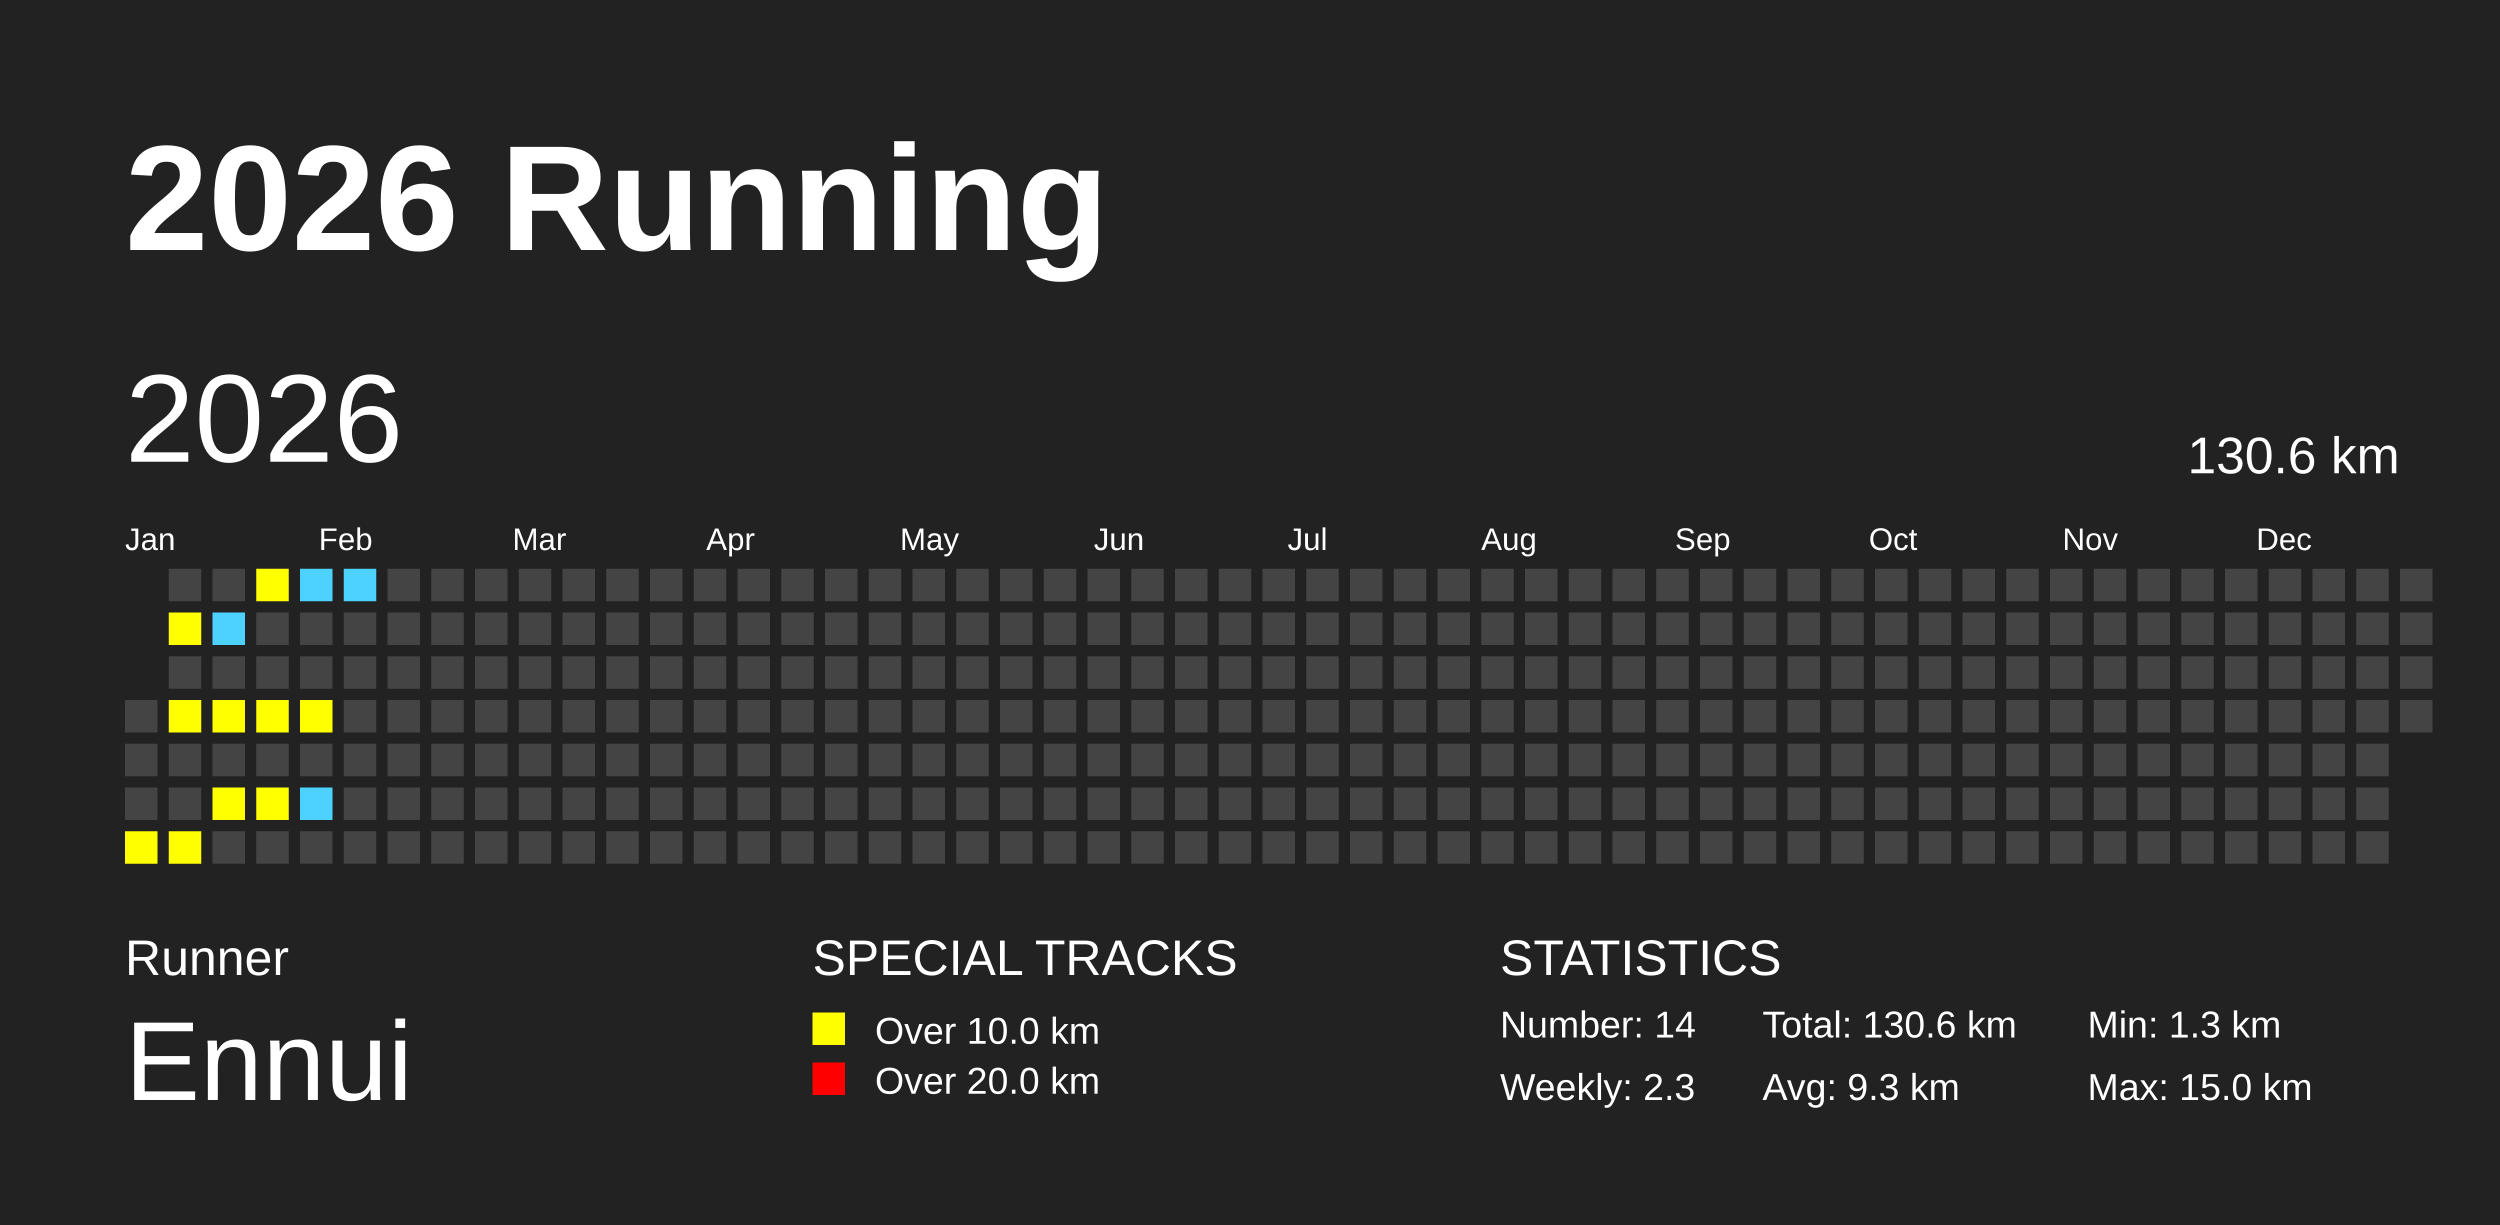
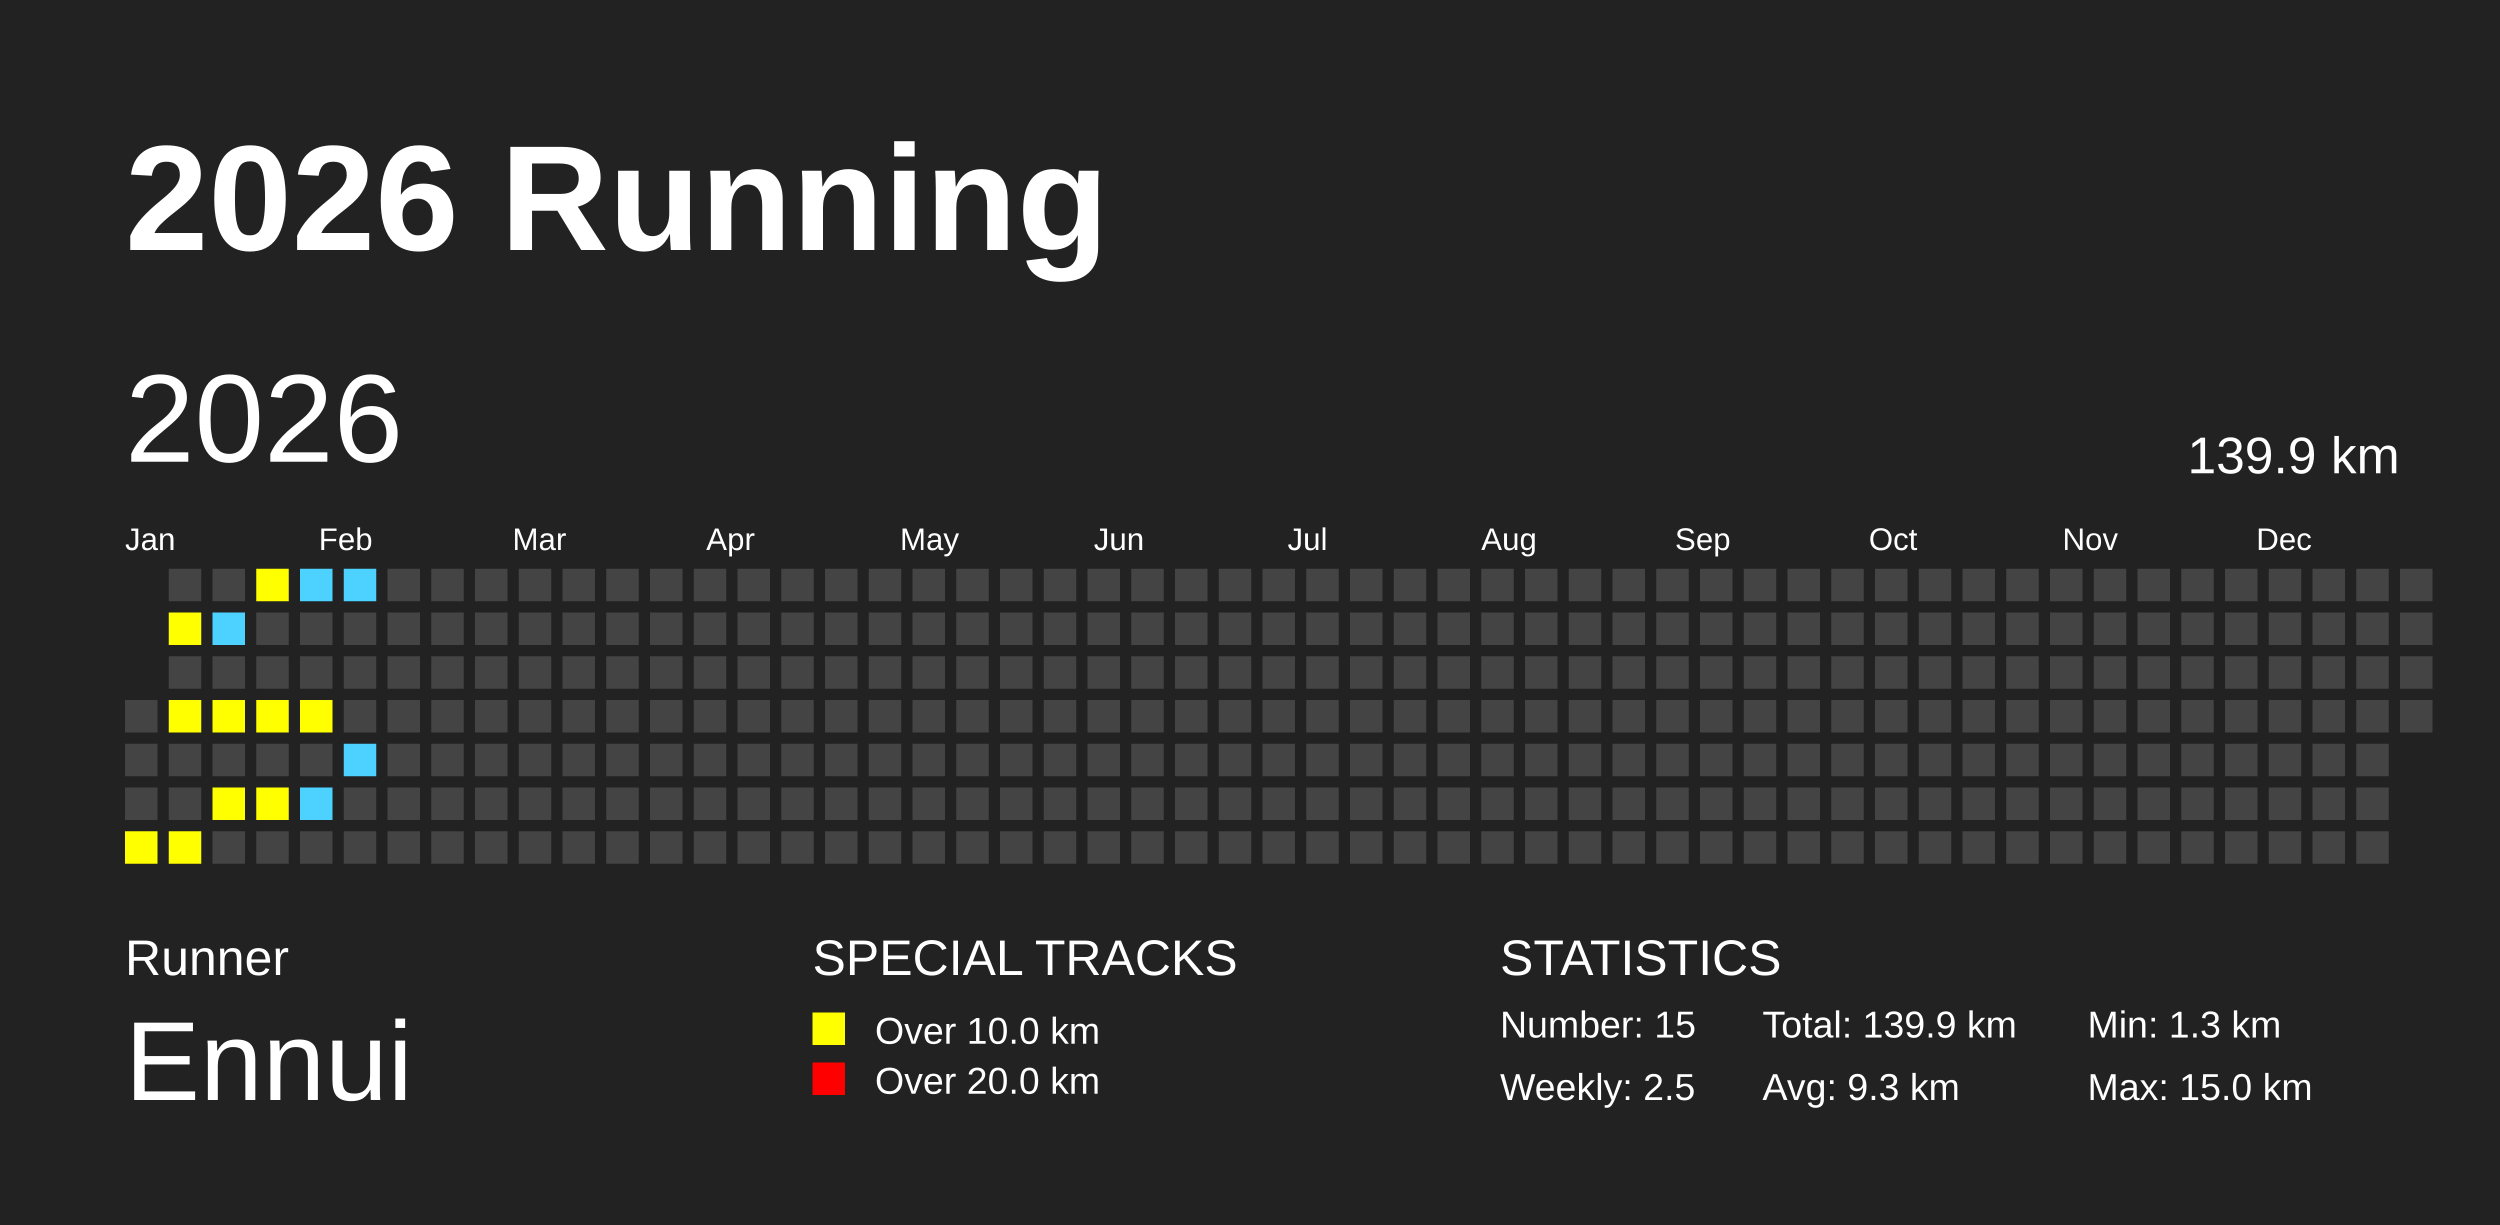
<svg xmlns="http://www.w3.org/2000/svg" baseProfile="full" height="98mm" version="1.1" viewBox="0,0,200,98" width="200mm">
  <defs />
  <rect fill="#222222" height="98" width="200" x="0" y="0" />
  <text fill="#FFFFFF" style="font-size:12px; font-family:Arial; font-weight:bold;" x="10" y="20">2026 Running</text>
  <text fill="#FFFFFF" style="font-size:4px; font-family:Arial" x="10" y="78">Runner</text>
  <text fill="#FFFFFF" style="font-size:9px; font-family:Arial" x="10" y="88">Ennui</text>
  <text fill="#FFFFFF" style="font-size:4px; font-family:Arial" x="65" y="78">SPECIAL TRACKS</text>
  <rect fill="yellow" height="2.6" width="2.6" x="65" y="81" />
  <text fill="#FFFFFF" style="font-size:3px; font-family:Arial" x="70" y="83.5">Over 10.0 km</text>
  <rect fill="red" height="2.6" width="2.6" x="65" y="85" />
  <text fill="#FFFFFF" style="font-size:3px; font-family:Arial" x="70" y="87.5">Over 20.0 km</text>
  <text fill="#FFFFFF" style="font-size:4px; font-family:Arial" x="120" y="78">STATISTICS</text>
-   <text fill="#FFFFFF" style="font-size:3px; font-family:Arial" x="120" y="83">Number: 14</text>
-   <text fill="#FFFFFF" style="font-size:3px; font-family:Arial" x="120" y="88">Weekly: 2.3</text>
-   <text fill="#FFFFFF" style="font-size:3px; font-family:Arial" x="141" y="83">Total: 130.6 km</text>
+   <text fill="#FFFFFF" style="font-size:3px; font-family:Arial" x="120" y="83">Number: 15</text>
+   <text fill="#FFFFFF" style="font-size:3px; font-family:Arial" x="120" y="88">Weekly: 2.5</text>
+   <text fill="#FFFFFF" style="font-size:3px; font-family:Arial" x="141" y="83">Total: 139.9 km</text>
  <text fill="#FFFFFF" style="font-size:3px; font-family:Arial" x="141" y="88">Avg: 9.3 km</text>
  <text fill="#FFFFFF" style="font-size:3px; font-family:Arial" x="167" y="83">Min: 1.3 km</text>
  <text fill="#FFFFFF" style="font-size:3px; font-family:Arial" x="167" y="88">Max: 15.0 km</text>
  <text dominant-baseline="hanging" fill="#FFFFFF" style="font-size:10.0px; font-family:Arial;" x="10" y="30">2026</text>
-   <text dominant-baseline="hanging" fill="#FFFFFF" style="font-size:4.125px; font-family:Arial;" x="175" y="35">130.6 km</text>
+   <text dominant-baseline="hanging" fill="#FFFFFF" style="font-size:4.125px; font-family:Arial;" x="175" y="35">139.9 km</text>
  <text fill="#FFFFFF" style="font-size:2.5px; font-family:Arial" x="10.0" y="44">Jan</text>
  <text fill="#FFFFFF" style="font-size:2.5px; font-family:Arial" x="25.5" y="44">Feb</text>
  <text fill="#FFFFFF" style="font-size:2.5px; font-family:Arial" x="41.0" y="44">Mar</text>
  <text fill="#FFFFFF" style="font-size:2.5px; font-family:Arial" x="56.5" y="44">Apr</text>
  <text fill="#FFFFFF" style="font-size:2.5px; font-family:Arial" x="72.0" y="44">May</text>
  <text fill="#FFFFFF" style="font-size:2.5px; font-family:Arial" x="87.5" y="44">Jun</text>
  <text fill="#FFFFFF" style="font-size:2.5px; font-family:Arial" x="103.0" y="44">Jul</text>
  <text fill="#FFFFFF" style="font-size:2.5px; font-family:Arial" x="118.5" y="44">Aug</text>
  <text fill="#FFFFFF" style="font-size:2.5px; font-family:Arial" x="134.0" y="44">Sep</text>
  <text fill="#FFFFFF" style="font-size:2.5px; font-family:Arial" x="149.5" y="44">Oct</text>
  <text fill="#FFFFFF" style="font-size:2.5px; font-family:Arial" x="165.0" y="44">Nov</text>
  <text fill="#FFFFFF" style="font-size:2.5px; font-family:Arial" x="180.5" y="44">Dec</text>
  <rect fill="#444444" height="2.6" width="2.6" x="10.0" y="56.0" />
  <rect fill="#444444" height="2.6" width="2.6" x="10.0" y="59.5" />
  <rect fill="#444444" height="2.6" width="2.6" x="10.0" y="63.0" />
  <rect fill="yellow" height="2.6" width="2.6" x="10.0" y="66.5" />
  <rect fill="#444444" height="2.6" width="2.6" x="13.5" y="45.5" />
  <rect fill="yellow" height="2.6" width="2.6" x="13.5" y="49.0" />
  <rect fill="#444444" height="2.6" width="2.6" x="13.5" y="52.5" />
  <rect fill="yellow" height="2.6" width="2.6" x="13.5" y="56.0" />
  <rect fill="#444444" height="2.6" width="2.6" x="13.5" y="59.5" />
  <rect fill="#444444" height="2.6" width="2.6" x="13.5" y="63.0" />
  <rect fill="yellow" height="2.6" width="2.6" x="13.5" y="66.5" />
  <rect fill="#444444" height="2.6" width="2.6" x="17.0" y="45.5" />
  <rect fill="#4DD2FF" height="2.6" width="2.6" x="17.0" y="49.0" />
  <rect fill="#444444" height="2.6" width="2.6" x="17.0" y="52.5" />
  <rect fill="yellow" height="2.6" width="2.6" x="17.0" y="56.0" />
  <rect fill="#444444" height="2.6" width="2.6" x="17.0" y="59.5" />
  <rect fill="yellow" height="2.6" width="2.6" x="17.0" y="63.0" />
  <rect fill="#444444" height="2.6" width="2.6" x="17.0" y="66.5" />
  <rect fill="yellow" height="2.6" width="2.6" x="20.5" y="45.5" />
  <rect fill="#444444" height="2.6" width="2.6" x="20.5" y="49.0" />
  <rect fill="#444444" height="2.6" width="2.6" x="20.5" y="52.5" />
  <rect fill="yellow" height="2.6" width="2.6" x="20.5" y="56.0" />
  <rect fill="#444444" height="2.6" width="2.6" x="20.5" y="59.5" />
  <rect fill="yellow" height="2.6" width="2.6" x="20.5" y="63.0" />
  <rect fill="#444444" height="2.6" width="2.6" x="20.5" y="66.5" />
  <rect fill="#4DD2FF" height="2.6" width="2.6" x="24.0" y="45.5" />
  <rect fill="#444444" height="2.6" width="2.6" x="24.0" y="49.0" />
  <rect fill="#444444" height="2.6" width="2.6" x="24.0" y="52.5" />
  <rect fill="yellow" height="2.6" width="2.6" x="24.0" y="56.0" />
  <rect fill="#444444" height="2.6" width="2.6" x="24.0" y="59.5" />
  <rect fill="#4DD2FF" height="2.6" width="2.6" x="24.0" y="63.0" />
  <rect fill="#444444" height="2.6" width="2.6" x="24.0" y="66.5" />
  <rect fill="#4DD2FF" height="2.6" width="2.6" x="27.5" y="45.5" />
  <rect fill="#444444" height="2.6" width="2.6" x="27.5" y="49.0" />
  <rect fill="#444444" height="2.6" width="2.6" x="27.5" y="52.5" />
  <rect fill="#444444" height="2.6" width="2.6" x="27.5" y="56.0" />
-   <rect fill="#444444" height="2.6" width="2.6" x="27.5" y="59.5" />
+   <rect fill="#4DD2FF" height="2.6" width="2.6" x="27.5" y="59.5" />
  <rect fill="#444444" height="2.6" width="2.6" x="27.5" y="63.0" />
  <rect fill="#444444" height="2.6" width="2.6" x="27.5" y="66.5" />
  <rect fill="#444444" height="2.6" width="2.6" x="31.0" y="45.5" />
  <rect fill="#444444" height="2.6" width="2.6" x="31.0" y="49.0" />
  <rect fill="#444444" height="2.6" width="2.6" x="31.0" y="52.5" />
  <rect fill="#444444" height="2.6" width="2.6" x="31.0" y="56.0" />
  <rect fill="#444444" height="2.6" width="2.6" x="31.0" y="59.5" />
  <rect fill="#444444" height="2.6" width="2.6" x="31.0" y="63.0" />
  <rect fill="#444444" height="2.6" width="2.6" x="31.0" y="66.5" />
  <rect fill="#444444" height="2.6" width="2.6" x="34.5" y="45.5" />
  <rect fill="#444444" height="2.6" width="2.6" x="34.5" y="49.0" />
  <rect fill="#444444" height="2.6" width="2.6" x="34.5" y="52.5" />
  <rect fill="#444444" height="2.6" width="2.6" x="34.5" y="56.0" />
  <rect fill="#444444" height="2.6" width="2.6" x="34.5" y="59.5" />
  <rect fill="#444444" height="2.6" width="2.6" x="34.5" y="63.0" />
  <rect fill="#444444" height="2.6" width="2.6" x="34.5" y="66.5" />
  <rect fill="#444444" height="2.6" width="2.6" x="38.0" y="45.5" />
  <rect fill="#444444" height="2.6" width="2.6" x="38.0" y="49.0" />
  <rect fill="#444444" height="2.6" width="2.6" x="38.0" y="52.5" />
  <rect fill="#444444" height="2.6" width="2.6" x="38.0" y="56.0" />
  <rect fill="#444444" height="2.6" width="2.6" x="38.0" y="59.5" />
  <rect fill="#444444" height="2.6" width="2.6" x="38.0" y="63.0" />
  <rect fill="#444444" height="2.6" width="2.6" x="38.0" y="66.5" />
  <rect fill="#444444" height="2.6" width="2.6" x="41.5" y="45.5" />
  <rect fill="#444444" height="2.6" width="2.6" x="41.5" y="49.0" />
  <rect fill="#444444" height="2.6" width="2.6" x="41.5" y="52.5" />
  <rect fill="#444444" height="2.6" width="2.6" x="41.5" y="56.0" />
  <rect fill="#444444" height="2.6" width="2.6" x="41.5" y="59.5" />
  <rect fill="#444444" height="2.6" width="2.6" x="41.5" y="63.0" />
  <rect fill="#444444" height="2.6" width="2.6" x="41.5" y="66.5" />
  <rect fill="#444444" height="2.6" width="2.6" x="45.0" y="45.5" />
  <rect fill="#444444" height="2.6" width="2.6" x="45.0" y="49.0" />
  <rect fill="#444444" height="2.6" width="2.6" x="45.0" y="52.5" />
  <rect fill="#444444" height="2.6" width="2.6" x="45.0" y="56.0" />
  <rect fill="#444444" height="2.6" width="2.6" x="45.0" y="59.5" />
  <rect fill="#444444" height="2.6" width="2.6" x="45.0" y="63.0" />
  <rect fill="#444444" height="2.6" width="2.6" x="45.0" y="66.5" />
  <rect fill="#444444" height="2.6" width="2.6" x="48.5" y="45.5" />
  <rect fill="#444444" height="2.6" width="2.6" x="48.5" y="49.0" />
  <rect fill="#444444" height="2.6" width="2.6" x="48.5" y="52.5" />
  <rect fill="#444444" height="2.6" width="2.6" x="48.5" y="56.0" />
  <rect fill="#444444" height="2.6" width="2.6" x="48.5" y="59.5" />
  <rect fill="#444444" height="2.6" width="2.6" x="48.5" y="63.0" />
  <rect fill="#444444" height="2.6" width="2.6" x="48.5" y="66.5" />
  <rect fill="#444444" height="2.6" width="2.6" x="52.0" y="45.5" />
  <rect fill="#444444" height="2.6" width="2.6" x="52.0" y="49.0" />
  <rect fill="#444444" height="2.6" width="2.6" x="52.0" y="52.5" />
  <rect fill="#444444" height="2.6" width="2.6" x="52.0" y="56.0" />
  <rect fill="#444444" height="2.6" width="2.6" x="52.0" y="59.5" />
  <rect fill="#444444" height="2.6" width="2.6" x="52.0" y="63.0" />
  <rect fill="#444444" height="2.6" width="2.6" x="52.0" y="66.5" />
  <rect fill="#444444" height="2.6" width="2.6" x="55.5" y="45.5" />
  <rect fill="#444444" height="2.6" width="2.6" x="55.5" y="49.0" />
  <rect fill="#444444" height="2.6" width="2.6" x="55.5" y="52.5" />
  <rect fill="#444444" height="2.6" width="2.6" x="55.5" y="56.0" />
  <rect fill="#444444" height="2.6" width="2.6" x="55.5" y="59.5" />
  <rect fill="#444444" height="2.6" width="2.6" x="55.5" y="63.0" />
  <rect fill="#444444" height="2.6" width="2.6" x="55.5" y="66.5" />
  <rect fill="#444444" height="2.6" width="2.6" x="59.0" y="45.5" />
  <rect fill="#444444" height="2.6" width="2.6" x="59.0" y="49.0" />
  <rect fill="#444444" height="2.6" width="2.6" x="59.0" y="52.5" />
  <rect fill="#444444" height="2.6" width="2.6" x="59.0" y="56.0" />
  <rect fill="#444444" height="2.6" width="2.6" x="59.0" y="59.5" />
  <rect fill="#444444" height="2.6" width="2.6" x="59.0" y="63.0" />
  <rect fill="#444444" height="2.6" width="2.6" x="59.0" y="66.5" />
  <rect fill="#444444" height="2.6" width="2.6" x="62.5" y="45.5" />
  <rect fill="#444444" height="2.6" width="2.6" x="62.5" y="49.0" />
  <rect fill="#444444" height="2.6" width="2.6" x="62.5" y="52.5" />
  <rect fill="#444444" height="2.6" width="2.6" x="62.5" y="56.0" />
  <rect fill="#444444" height="2.6" width="2.6" x="62.5" y="59.5" />
  <rect fill="#444444" height="2.6" width="2.6" x="62.5" y="63.0" />
  <rect fill="#444444" height="2.6" width="2.6" x="62.5" y="66.5" />
  <rect fill="#444444" height="2.6" width="2.6" x="66.0" y="45.5" />
  <rect fill="#444444" height="2.6" width="2.6" x="66.0" y="49.0" />
  <rect fill="#444444" height="2.6" width="2.6" x="66.0" y="52.5" />
  <rect fill="#444444" height="2.6" width="2.6" x="66.0" y="56.0" />
  <rect fill="#444444" height="2.6" width="2.6" x="66.0" y="59.5" />
  <rect fill="#444444" height="2.6" width="2.6" x="66.0" y="63.0" />
  <rect fill="#444444" height="2.6" width="2.6" x="66.0" y="66.5" />
  <rect fill="#444444" height="2.6" width="2.6" x="69.5" y="45.5" />
  <rect fill="#444444" height="2.6" width="2.6" x="69.5" y="49.0" />
  <rect fill="#444444" height="2.6" width="2.6" x="69.5" y="52.5" />
  <rect fill="#444444" height="2.6" width="2.6" x="69.5" y="56.0" />
  <rect fill="#444444" height="2.6" width="2.6" x="69.5" y="59.5" />
  <rect fill="#444444" height="2.6" width="2.6" x="69.5" y="63.0" />
  <rect fill="#444444" height="2.6" width="2.6" x="69.5" y="66.5" />
  <rect fill="#444444" height="2.6" width="2.6" x="73.0" y="45.5" />
  <rect fill="#444444" height="2.6" width="2.6" x="73.0" y="49.0" />
  <rect fill="#444444" height="2.6" width="2.6" x="73.0" y="52.5" />
  <rect fill="#444444" height="2.6" width="2.6" x="73.0" y="56.0" />
  <rect fill="#444444" height="2.6" width="2.6" x="73.0" y="59.5" />
  <rect fill="#444444" height="2.6" width="2.6" x="73.0" y="63.0" />
  <rect fill="#444444" height="2.6" width="2.6" x="73.0" y="66.5" />
  <rect fill="#444444" height="2.6" width="2.6" x="76.5" y="45.5" />
  <rect fill="#444444" height="2.6" width="2.6" x="76.5" y="49.0" />
  <rect fill="#444444" height="2.6" width="2.6" x="76.5" y="52.5" />
  <rect fill="#444444" height="2.6" width="2.6" x="76.5" y="56.0" />
  <rect fill="#444444" height="2.6" width="2.6" x="76.5" y="59.5" />
  <rect fill="#444444" height="2.6" width="2.6" x="76.5" y="63.0" />
  <rect fill="#444444" height="2.6" width="2.6" x="76.5" y="66.5" />
  <rect fill="#444444" height="2.6" width="2.6" x="80.0" y="45.5" />
  <rect fill="#444444" height="2.6" width="2.6" x="80.0" y="49.0" />
  <rect fill="#444444" height="2.6" width="2.6" x="80.0" y="52.5" />
  <rect fill="#444444" height="2.6" width="2.6" x="80.0" y="56.0" />
  <rect fill="#444444" height="2.6" width="2.6" x="80.0" y="59.5" />
  <rect fill="#444444" height="2.6" width="2.6" x="80.0" y="63.0" />
  <rect fill="#444444" height="2.6" width="2.6" x="80.0" y="66.5" />
  <rect fill="#444444" height="2.6" width="2.6" x="83.5" y="45.5" />
  <rect fill="#444444" height="2.6" width="2.6" x="83.5" y="49.0" />
  <rect fill="#444444" height="2.6" width="2.6" x="83.5" y="52.5" />
  <rect fill="#444444" height="2.6" width="2.6" x="83.5" y="56.0" />
  <rect fill="#444444" height="2.6" width="2.6" x="83.5" y="59.5" />
  <rect fill="#444444" height="2.6" width="2.6" x="83.5" y="63.0" />
  <rect fill="#444444" height="2.6" width="2.6" x="83.5" y="66.5" />
  <rect fill="#444444" height="2.6" width="2.6" x="87.0" y="45.5" />
  <rect fill="#444444" height="2.6" width="2.6" x="87.0" y="49.0" />
  <rect fill="#444444" height="2.6" width="2.6" x="87.0" y="52.5" />
  <rect fill="#444444" height="2.6" width="2.6" x="87.0" y="56.0" />
  <rect fill="#444444" height="2.6" width="2.6" x="87.0" y="59.5" />
  <rect fill="#444444" height="2.6" width="2.6" x="87.0" y="63.0" />
  <rect fill="#444444" height="2.6" width="2.6" x="87.0" y="66.5" />
  <rect fill="#444444" height="2.6" width="2.6" x="90.5" y="45.5" />
  <rect fill="#444444" height="2.6" width="2.6" x="90.5" y="49.0" />
  <rect fill="#444444" height="2.6" width="2.6" x="90.5" y="52.5" />
  <rect fill="#444444" height="2.6" width="2.6" x="90.5" y="56.0" />
  <rect fill="#444444" height="2.6" width="2.6" x="90.5" y="59.5" />
  <rect fill="#444444" height="2.6" width="2.6" x="90.5" y="63.0" />
  <rect fill="#444444" height="2.6" width="2.6" x="90.5" y="66.5" />
  <rect fill="#444444" height="2.6" width="2.6" x="94.0" y="45.5" />
  <rect fill="#444444" height="2.6" width="2.6" x="94.0" y="49.0" />
  <rect fill="#444444" height="2.6" width="2.6" x="94.0" y="52.5" />
  <rect fill="#444444" height="2.6" width="2.6" x="94.0" y="56.0" />
  <rect fill="#444444" height="2.6" width="2.6" x="94.0" y="59.5" />
  <rect fill="#444444" height="2.6" width="2.6" x="94.0" y="63.0" />
  <rect fill="#444444" height="2.6" width="2.6" x="94.0" y="66.5" />
  <rect fill="#444444" height="2.6" width="2.6" x="97.5" y="45.5" />
  <rect fill="#444444" height="2.6" width="2.6" x="97.5" y="49.0" />
  <rect fill="#444444" height="2.6" width="2.6" x="97.5" y="52.5" />
  <rect fill="#444444" height="2.6" width="2.6" x="97.5" y="56.0" />
  <rect fill="#444444" height="2.6" width="2.6" x="97.5" y="59.5" />
  <rect fill="#444444" height="2.6" width="2.6" x="97.5" y="63.0" />
  <rect fill="#444444" height="2.6" width="2.6" x="97.5" y="66.5" />
  <rect fill="#444444" height="2.6" width="2.6" x="101.0" y="45.5" />
  <rect fill="#444444" height="2.6" width="2.6" x="101.0" y="49.0" />
  <rect fill="#444444" height="2.6" width="2.6" x="101.0" y="52.5" />
  <rect fill="#444444" height="2.6" width="2.6" x="101.0" y="56.0" />
  <rect fill="#444444" height="2.6" width="2.6" x="101.0" y="59.5" />
  <rect fill="#444444" height="2.6" width="2.6" x="101.0" y="63.0" />
  <rect fill="#444444" height="2.6" width="2.6" x="101.0" y="66.5" />
  <rect fill="#444444" height="2.6" width="2.6" x="104.5" y="45.5" />
  <rect fill="#444444" height="2.6" width="2.6" x="104.5" y="49.0" />
  <rect fill="#444444" height="2.6" width="2.6" x="104.5" y="52.5" />
  <rect fill="#444444" height="2.6" width="2.6" x="104.5" y="56.0" />
  <rect fill="#444444" height="2.6" width="2.6" x="104.5" y="59.5" />
  <rect fill="#444444" height="2.6" width="2.6" x="104.5" y="63.0" />
  <rect fill="#444444" height="2.6" width="2.6" x="104.5" y="66.5" />
  <rect fill="#444444" height="2.6" width="2.6" x="108.0" y="45.5" />
  <rect fill="#444444" height="2.6" width="2.6" x="108.0" y="49.0" />
  <rect fill="#444444" height="2.6" width="2.6" x="108.0" y="52.5" />
  <rect fill="#444444" height="2.6" width="2.6" x="108.0" y="56.0" />
  <rect fill="#444444" height="2.6" width="2.6" x="108.0" y="59.5" />
  <rect fill="#444444" height="2.6" width="2.6" x="108.0" y="63.0" />
  <rect fill="#444444" height="2.6" width="2.6" x="108.0" y="66.5" />
  <rect fill="#444444" height="2.6" width="2.6" x="111.5" y="45.5" />
  <rect fill="#444444" height="2.6" width="2.6" x="111.5" y="49.0" />
  <rect fill="#444444" height="2.6" width="2.6" x="111.5" y="52.5" />
  <rect fill="#444444" height="2.6" width="2.6" x="111.5" y="56.0" />
  <rect fill="#444444" height="2.6" width="2.6" x="111.5" y="59.5" />
  <rect fill="#444444" height="2.6" width="2.6" x="111.5" y="63.0" />
  <rect fill="#444444" height="2.6" width="2.6" x="111.5" y="66.5" />
  <rect fill="#444444" height="2.6" width="2.6" x="115.0" y="45.5" />
  <rect fill="#444444" height="2.6" width="2.6" x="115.0" y="49.0" />
  <rect fill="#444444" height="2.6" width="2.6" x="115.0" y="52.5" />
  <rect fill="#444444" height="2.6" width="2.6" x="115.0" y="56.0" />
  <rect fill="#444444" height="2.6" width="2.6" x="115.0" y="59.5" />
  <rect fill="#444444" height="2.6" width="2.6" x="115.0" y="63.0" />
  <rect fill="#444444" height="2.6" width="2.6" x="115.0" y="66.5" />
  <rect fill="#444444" height="2.6" width="2.6" x="118.5" y="45.5" />
  <rect fill="#444444" height="2.6" width="2.6" x="118.5" y="49.0" />
  <rect fill="#444444" height="2.6" width="2.6" x="118.5" y="52.5" />
  <rect fill="#444444" height="2.6" width="2.6" x="118.5" y="56.0" />
  <rect fill="#444444" height="2.6" width="2.6" x="118.5" y="59.5" />
  <rect fill="#444444" height="2.6" width="2.6" x="118.5" y="63.0" />
  <rect fill="#444444" height="2.6" width="2.6" x="118.5" y="66.5" />
  <rect fill="#444444" height="2.6" width="2.6" x="122.0" y="45.5" />
  <rect fill="#444444" height="2.6" width="2.6" x="122.0" y="49.0" />
  <rect fill="#444444" height="2.6" width="2.6" x="122.0" y="52.5" />
  <rect fill="#444444" height="2.6" width="2.6" x="122.0" y="56.0" />
  <rect fill="#444444" height="2.6" width="2.6" x="122.0" y="59.5" />
  <rect fill="#444444" height="2.6" width="2.6" x="122.0" y="63.0" />
  <rect fill="#444444" height="2.6" width="2.6" x="122.0" y="66.5" />
  <rect fill="#444444" height="2.6" width="2.6" x="125.5" y="45.5" />
  <rect fill="#444444" height="2.6" width="2.6" x="125.5" y="49.0" />
  <rect fill="#444444" height="2.6" width="2.6" x="125.5" y="52.5" />
  <rect fill="#444444" height="2.6" width="2.6" x="125.5" y="56.0" />
  <rect fill="#444444" height="2.6" width="2.6" x="125.5" y="59.5" />
  <rect fill="#444444" height="2.6" width="2.6" x="125.5" y="63.0" />
  <rect fill="#444444" height="2.6" width="2.6" x="125.5" y="66.5" />
  <rect fill="#444444" height="2.6" width="2.6" x="129.0" y="45.5" />
  <rect fill="#444444" height="2.6" width="2.6" x="129.0" y="49.0" />
  <rect fill="#444444" height="2.6" width="2.6" x="129.0" y="52.5" />
  <rect fill="#444444" height="2.6" width="2.6" x="129.0" y="56.0" />
  <rect fill="#444444" height="2.6" width="2.6" x="129.0" y="59.5" />
  <rect fill="#444444" height="2.6" width="2.6" x="129.0" y="63.0" />
  <rect fill="#444444" height="2.6" width="2.6" x="129.0" y="66.5" />
  <rect fill="#444444" height="2.6" width="2.6" x="132.5" y="45.5" />
  <rect fill="#444444" height="2.6" width="2.6" x="132.5" y="49.0" />
  <rect fill="#444444" height="2.6" width="2.6" x="132.5" y="52.5" />
  <rect fill="#444444" height="2.6" width="2.6" x="132.5" y="56.0" />
  <rect fill="#444444" height="2.6" width="2.6" x="132.5" y="59.5" />
  <rect fill="#444444" height="2.6" width="2.6" x="132.5" y="63.0" />
  <rect fill="#444444" height="2.6" width="2.6" x="132.5" y="66.5" />
  <rect fill="#444444" height="2.6" width="2.6" x="136.0" y="45.5" />
  <rect fill="#444444" height="2.6" width="2.6" x="136.0" y="49.0" />
  <rect fill="#444444" height="2.6" width="2.6" x="136.0" y="52.5" />
  <rect fill="#444444" height="2.6" width="2.6" x="136.0" y="56.0" />
  <rect fill="#444444" height="2.6" width="2.6" x="136.0" y="59.5" />
  <rect fill="#444444" height="2.6" width="2.6" x="136.0" y="63.0" />
  <rect fill="#444444" height="2.6" width="2.6" x="136.0" y="66.5" />
  <rect fill="#444444" height="2.6" width="2.6" x="139.5" y="45.5" />
  <rect fill="#444444" height="2.6" width="2.6" x="139.5" y="49.0" />
  <rect fill="#444444" height="2.6" width="2.6" x="139.5" y="52.5" />
  <rect fill="#444444" height="2.6" width="2.6" x="139.5" y="56.0" />
  <rect fill="#444444" height="2.6" width="2.6" x="139.5" y="59.5" />
  <rect fill="#444444" height="2.6" width="2.6" x="139.5" y="63.0" />
  <rect fill="#444444" height="2.6" width="2.6" x="139.5" y="66.5" />
  <rect fill="#444444" height="2.6" width="2.6" x="143.0" y="45.5" />
  <rect fill="#444444" height="2.6" width="2.6" x="143.0" y="49.0" />
  <rect fill="#444444" height="2.6" width="2.6" x="143.0" y="52.5" />
  <rect fill="#444444" height="2.6" width="2.6" x="143.0" y="56.0" />
  <rect fill="#444444" height="2.6" width="2.6" x="143.0" y="59.5" />
  <rect fill="#444444" height="2.6" width="2.6" x="143.0" y="63.0" />
  <rect fill="#444444" height="2.6" width="2.6" x="143.0" y="66.5" />
  <rect fill="#444444" height="2.6" width="2.6" x="146.5" y="45.5" />
  <rect fill="#444444" height="2.6" width="2.6" x="146.5" y="49.0" />
  <rect fill="#444444" height="2.6" width="2.6" x="146.5" y="52.5" />
  <rect fill="#444444" height="2.6" width="2.6" x="146.5" y="56.0" />
  <rect fill="#444444" height="2.6" width="2.6" x="146.5" y="59.5" />
  <rect fill="#444444" height="2.6" width="2.6" x="146.5" y="63.0" />
  <rect fill="#444444" height="2.6" width="2.6" x="146.5" y="66.5" />
  <rect fill="#444444" height="2.6" width="2.6" x="150.0" y="45.5" />
  <rect fill="#444444" height="2.6" width="2.6" x="150.0" y="49.0" />
  <rect fill="#444444" height="2.6" width="2.6" x="150.0" y="52.5" />
  <rect fill="#444444" height="2.6" width="2.6" x="150.0" y="56.0" />
  <rect fill="#444444" height="2.6" width="2.6" x="150.0" y="59.5" />
  <rect fill="#444444" height="2.6" width="2.6" x="150.0" y="63.0" />
  <rect fill="#444444" height="2.6" width="2.6" x="150.0" y="66.5" />
  <rect fill="#444444" height="2.6" width="2.6" x="153.5" y="45.5" />
  <rect fill="#444444" height="2.6" width="2.6" x="153.5" y="49.0" />
  <rect fill="#444444" height="2.6" width="2.6" x="153.5" y="52.5" />
  <rect fill="#444444" height="2.6" width="2.6" x="153.5" y="56.0" />
  <rect fill="#444444" height="2.6" width="2.6" x="153.5" y="59.5" />
  <rect fill="#444444" height="2.6" width="2.6" x="153.5" y="63.0" />
  <rect fill="#444444" height="2.6" width="2.6" x="153.5" y="66.5" />
  <rect fill="#444444" height="2.6" width="2.6" x="157.0" y="45.5" />
  <rect fill="#444444" height="2.6" width="2.6" x="157.0" y="49.0" />
  <rect fill="#444444" height="2.6" width="2.6" x="157.0" y="52.5" />
  <rect fill="#444444" height="2.6" width="2.6" x="157.0" y="56.0" />
  <rect fill="#444444" height="2.6" width="2.6" x="157.0" y="59.5" />
  <rect fill="#444444" height="2.6" width="2.6" x="157.0" y="63.0" />
  <rect fill="#444444" height="2.6" width="2.6" x="157.0" y="66.5" />
  <rect fill="#444444" height="2.6" width="2.6" x="160.5" y="45.5" />
  <rect fill="#444444" height="2.6" width="2.6" x="160.5" y="49.0" />
  <rect fill="#444444" height="2.6" width="2.6" x="160.5" y="52.5" />
  <rect fill="#444444" height="2.6" width="2.6" x="160.5" y="56.0" />
  <rect fill="#444444" height="2.6" width="2.6" x="160.5" y="59.5" />
  <rect fill="#444444" height="2.6" width="2.6" x="160.5" y="63.0" />
  <rect fill="#444444" height="2.6" width="2.6" x="160.5" y="66.5" />
  <rect fill="#444444" height="2.6" width="2.6" x="164.0" y="45.5" />
  <rect fill="#444444" height="2.6" width="2.6" x="164.0" y="49.0" />
  <rect fill="#444444" height="2.6" width="2.6" x="164.0" y="52.5" />
  <rect fill="#444444" height="2.6" width="2.6" x="164.0" y="56.0" />
  <rect fill="#444444" height="2.6" width="2.6" x="164.0" y="59.5" />
  <rect fill="#444444" height="2.6" width="2.6" x="164.0" y="63.0" />
  <rect fill="#444444" height="2.6" width="2.6" x="164.0" y="66.5" />
  <rect fill="#444444" height="2.6" width="2.6" x="167.5" y="45.5" />
  <rect fill="#444444" height="2.6" width="2.6" x="167.5" y="49.0" />
  <rect fill="#444444" height="2.6" width="2.6" x="167.5" y="52.5" />
  <rect fill="#444444" height="2.6" width="2.6" x="167.5" y="56.0" />
  <rect fill="#444444" height="2.6" width="2.6" x="167.5" y="59.5" />
  <rect fill="#444444" height="2.6" width="2.6" x="167.5" y="63.0" />
  <rect fill="#444444" height="2.6" width="2.6" x="167.5" y="66.5" />
  <rect fill="#444444" height="2.6" width="2.6" x="171.0" y="45.5" />
  <rect fill="#444444" height="2.6" width="2.6" x="171.0" y="49.0" />
  <rect fill="#444444" height="2.6" width="2.6" x="171.0" y="52.5" />
  <rect fill="#444444" height="2.6" width="2.6" x="171.0" y="56.0" />
  <rect fill="#444444" height="2.6" width="2.6" x="171.0" y="59.5" />
  <rect fill="#444444" height="2.6" width="2.6" x="171.0" y="63.0" />
  <rect fill="#444444" height="2.6" width="2.6" x="171.0" y="66.5" />
  <rect fill="#444444" height="2.6" width="2.6" x="174.5" y="45.5" />
  <rect fill="#444444" height="2.6" width="2.6" x="174.5" y="49.0" />
  <rect fill="#444444" height="2.6" width="2.6" x="174.5" y="52.5" />
  <rect fill="#444444" height="2.6" width="2.6" x="174.5" y="56.0" />
  <rect fill="#444444" height="2.6" width="2.6" x="174.5" y="59.5" />
  <rect fill="#444444" height="2.6" width="2.6" x="174.5" y="63.0" />
  <rect fill="#444444" height="2.6" width="2.6" x="174.5" y="66.5" />
  <rect fill="#444444" height="2.6" width="2.6" x="178.0" y="45.5" />
  <rect fill="#444444" height="2.6" width="2.6" x="178.0" y="49.0" />
  <rect fill="#444444" height="2.6" width="2.6" x="178.0" y="52.5" />
  <rect fill="#444444" height="2.6" width="2.6" x="178.0" y="56.0" />
  <rect fill="#444444" height="2.6" width="2.6" x="178.0" y="59.5" />
  <rect fill="#444444" height="2.6" width="2.6" x="178.0" y="63.0" />
  <rect fill="#444444" height="2.6" width="2.6" x="178.0" y="66.5" />
  <rect fill="#444444" height="2.6" width="2.6" x="181.5" y="45.5" />
  <rect fill="#444444" height="2.6" width="2.6" x="181.5" y="49.0" />
  <rect fill="#444444" height="2.6" width="2.6" x="181.5" y="52.5" />
  <rect fill="#444444" height="2.6" width="2.6" x="181.5" y="56.0" />
  <rect fill="#444444" height="2.6" width="2.6" x="181.5" y="59.5" />
  <rect fill="#444444" height="2.6" width="2.6" x="181.5" y="63.0" />
  <rect fill="#444444" height="2.6" width="2.6" x="181.5" y="66.5" />
  <rect fill="#444444" height="2.6" width="2.6" x="185.0" y="45.5" />
  <rect fill="#444444" height="2.6" width="2.6" x="185.0" y="49.0" />
  <rect fill="#444444" height="2.6" width="2.6" x="185.0" y="52.5" />
  <rect fill="#444444" height="2.6" width="2.6" x="185.0" y="56.0" />
  <rect fill="#444444" height="2.6" width="2.6" x="185.0" y="59.5" />
  <rect fill="#444444" height="2.6" width="2.6" x="185.0" y="63.0" />
  <rect fill="#444444" height="2.6" width="2.6" x="185.0" y="66.5" />
  <rect fill="#444444" height="2.6" width="2.6" x="188.5" y="45.5" />
  <rect fill="#444444" height="2.6" width="2.6" x="188.5" y="49.0" />
  <rect fill="#444444" height="2.6" width="2.6" x="188.5" y="52.5" />
  <rect fill="#444444" height="2.6" width="2.6" x="188.5" y="56.0" />
  <rect fill="#444444" height="2.6" width="2.6" x="188.5" y="59.5" />
  <rect fill="#444444" height="2.6" width="2.6" x="188.5" y="63.0" />
  <rect fill="#444444" height="2.6" width="2.6" x="188.5" y="66.5" />
  <rect fill="#444444" height="2.6" width="2.6" x="192.0" y="45.5" />
  <rect fill="#444444" height="2.6" width="2.6" x="192.0" y="49.0" />
  <rect fill="#444444" height="2.6" width="2.6" x="192.0" y="52.5" />
  <rect fill="#444444" height="2.6" width="2.6" x="192.0" y="56.0" />
</svg>
